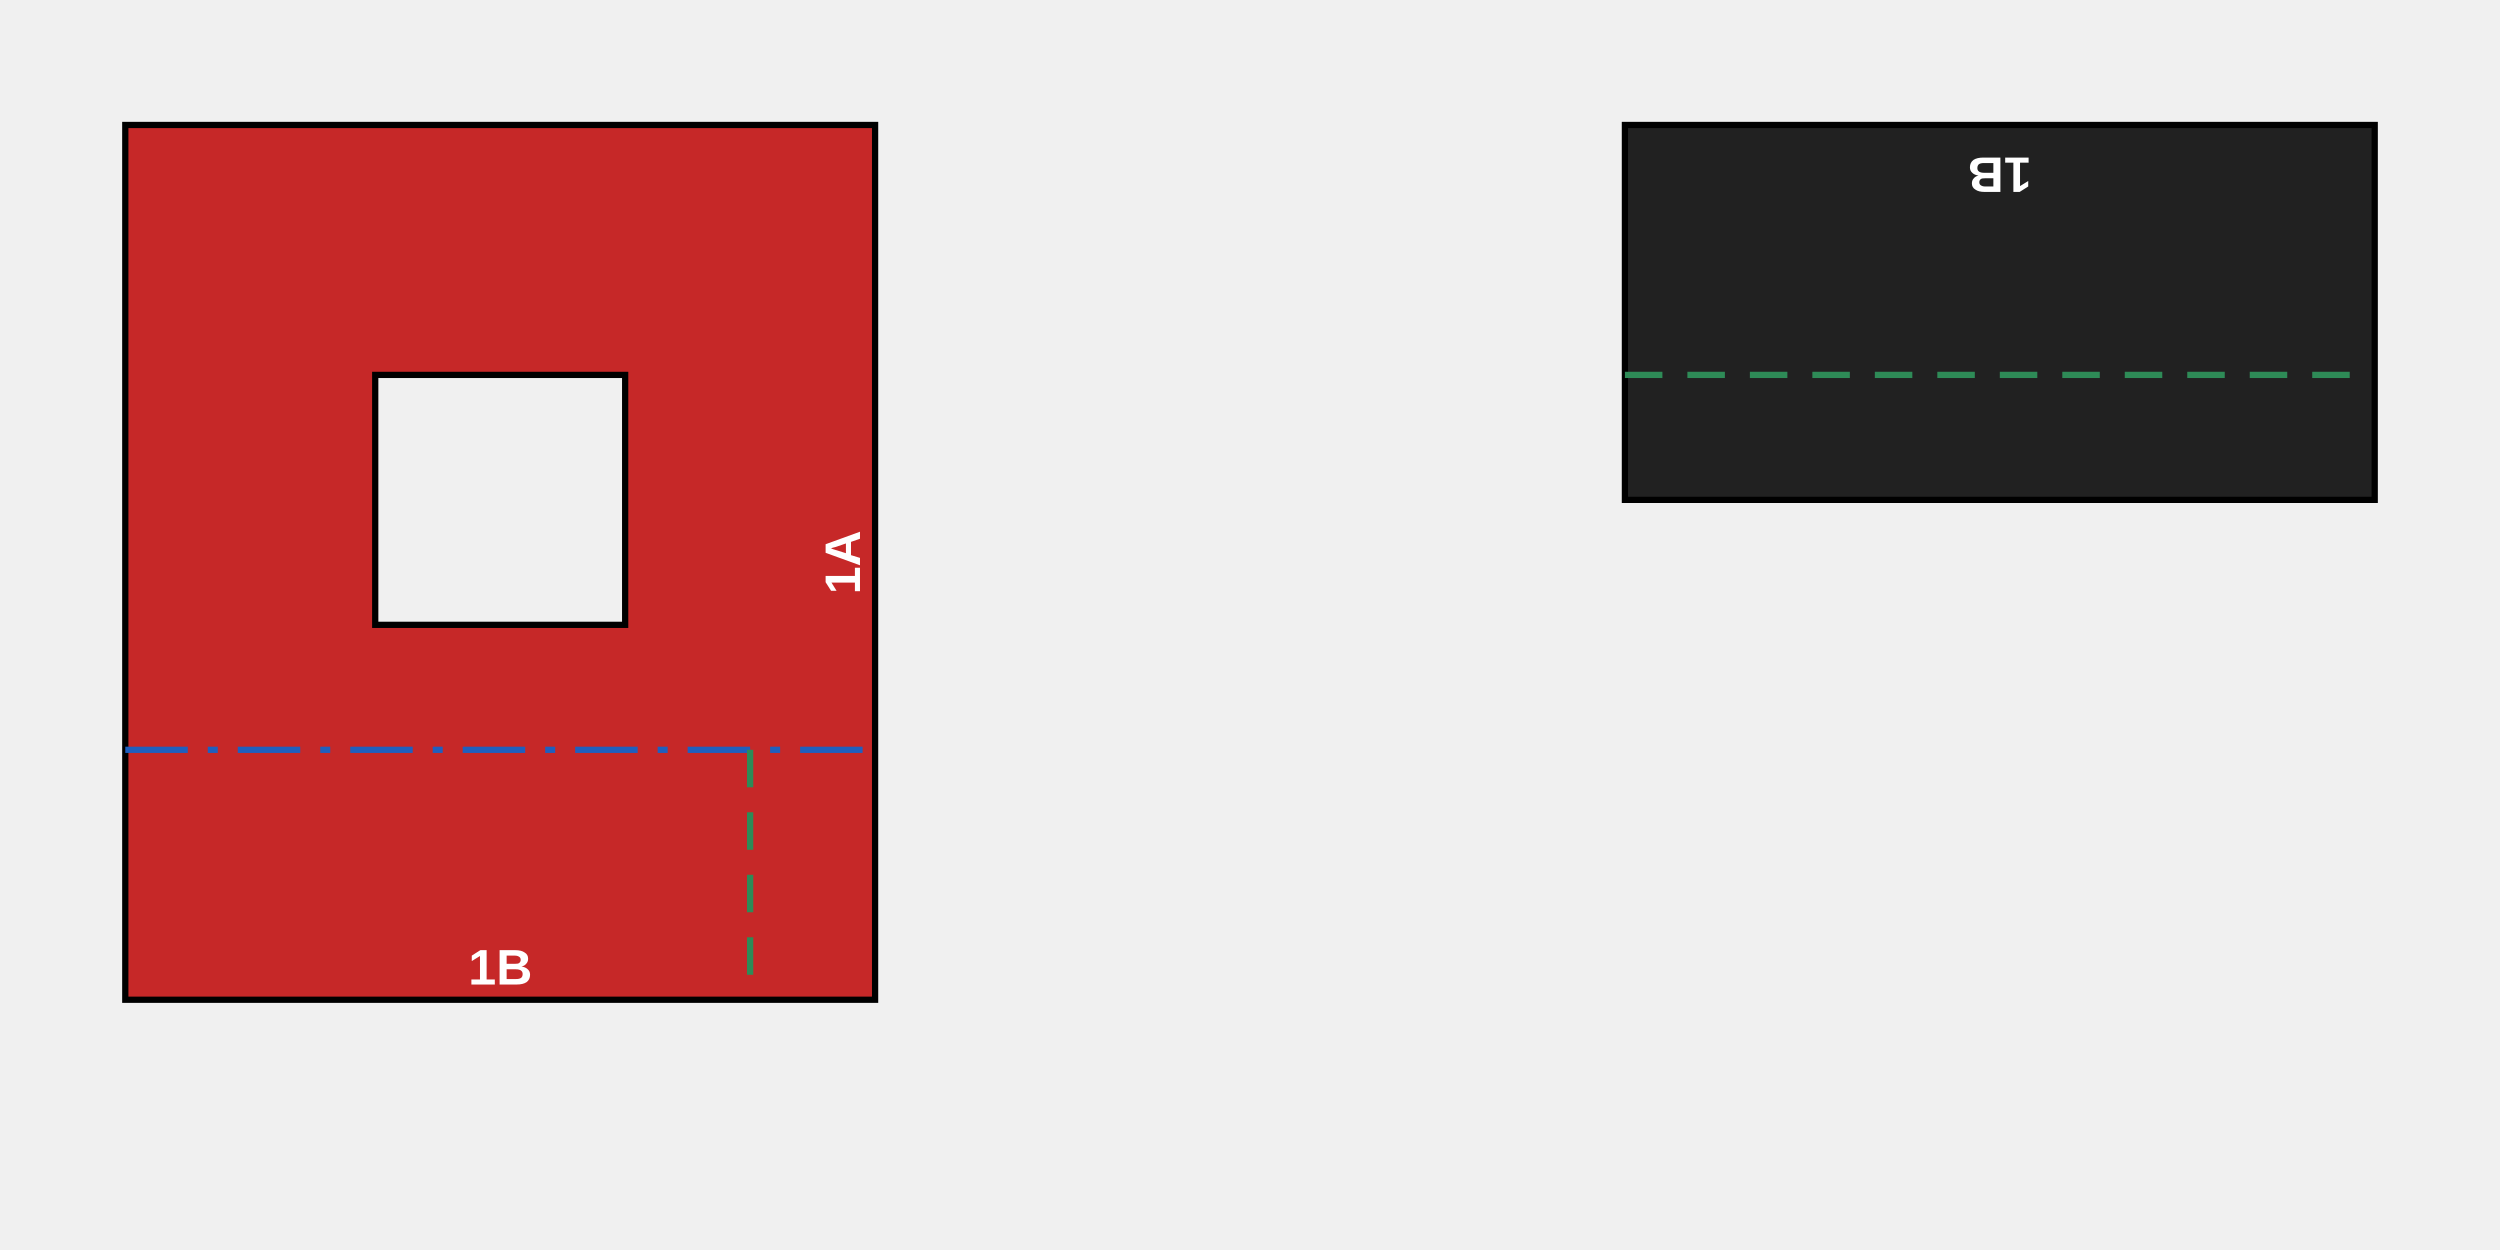
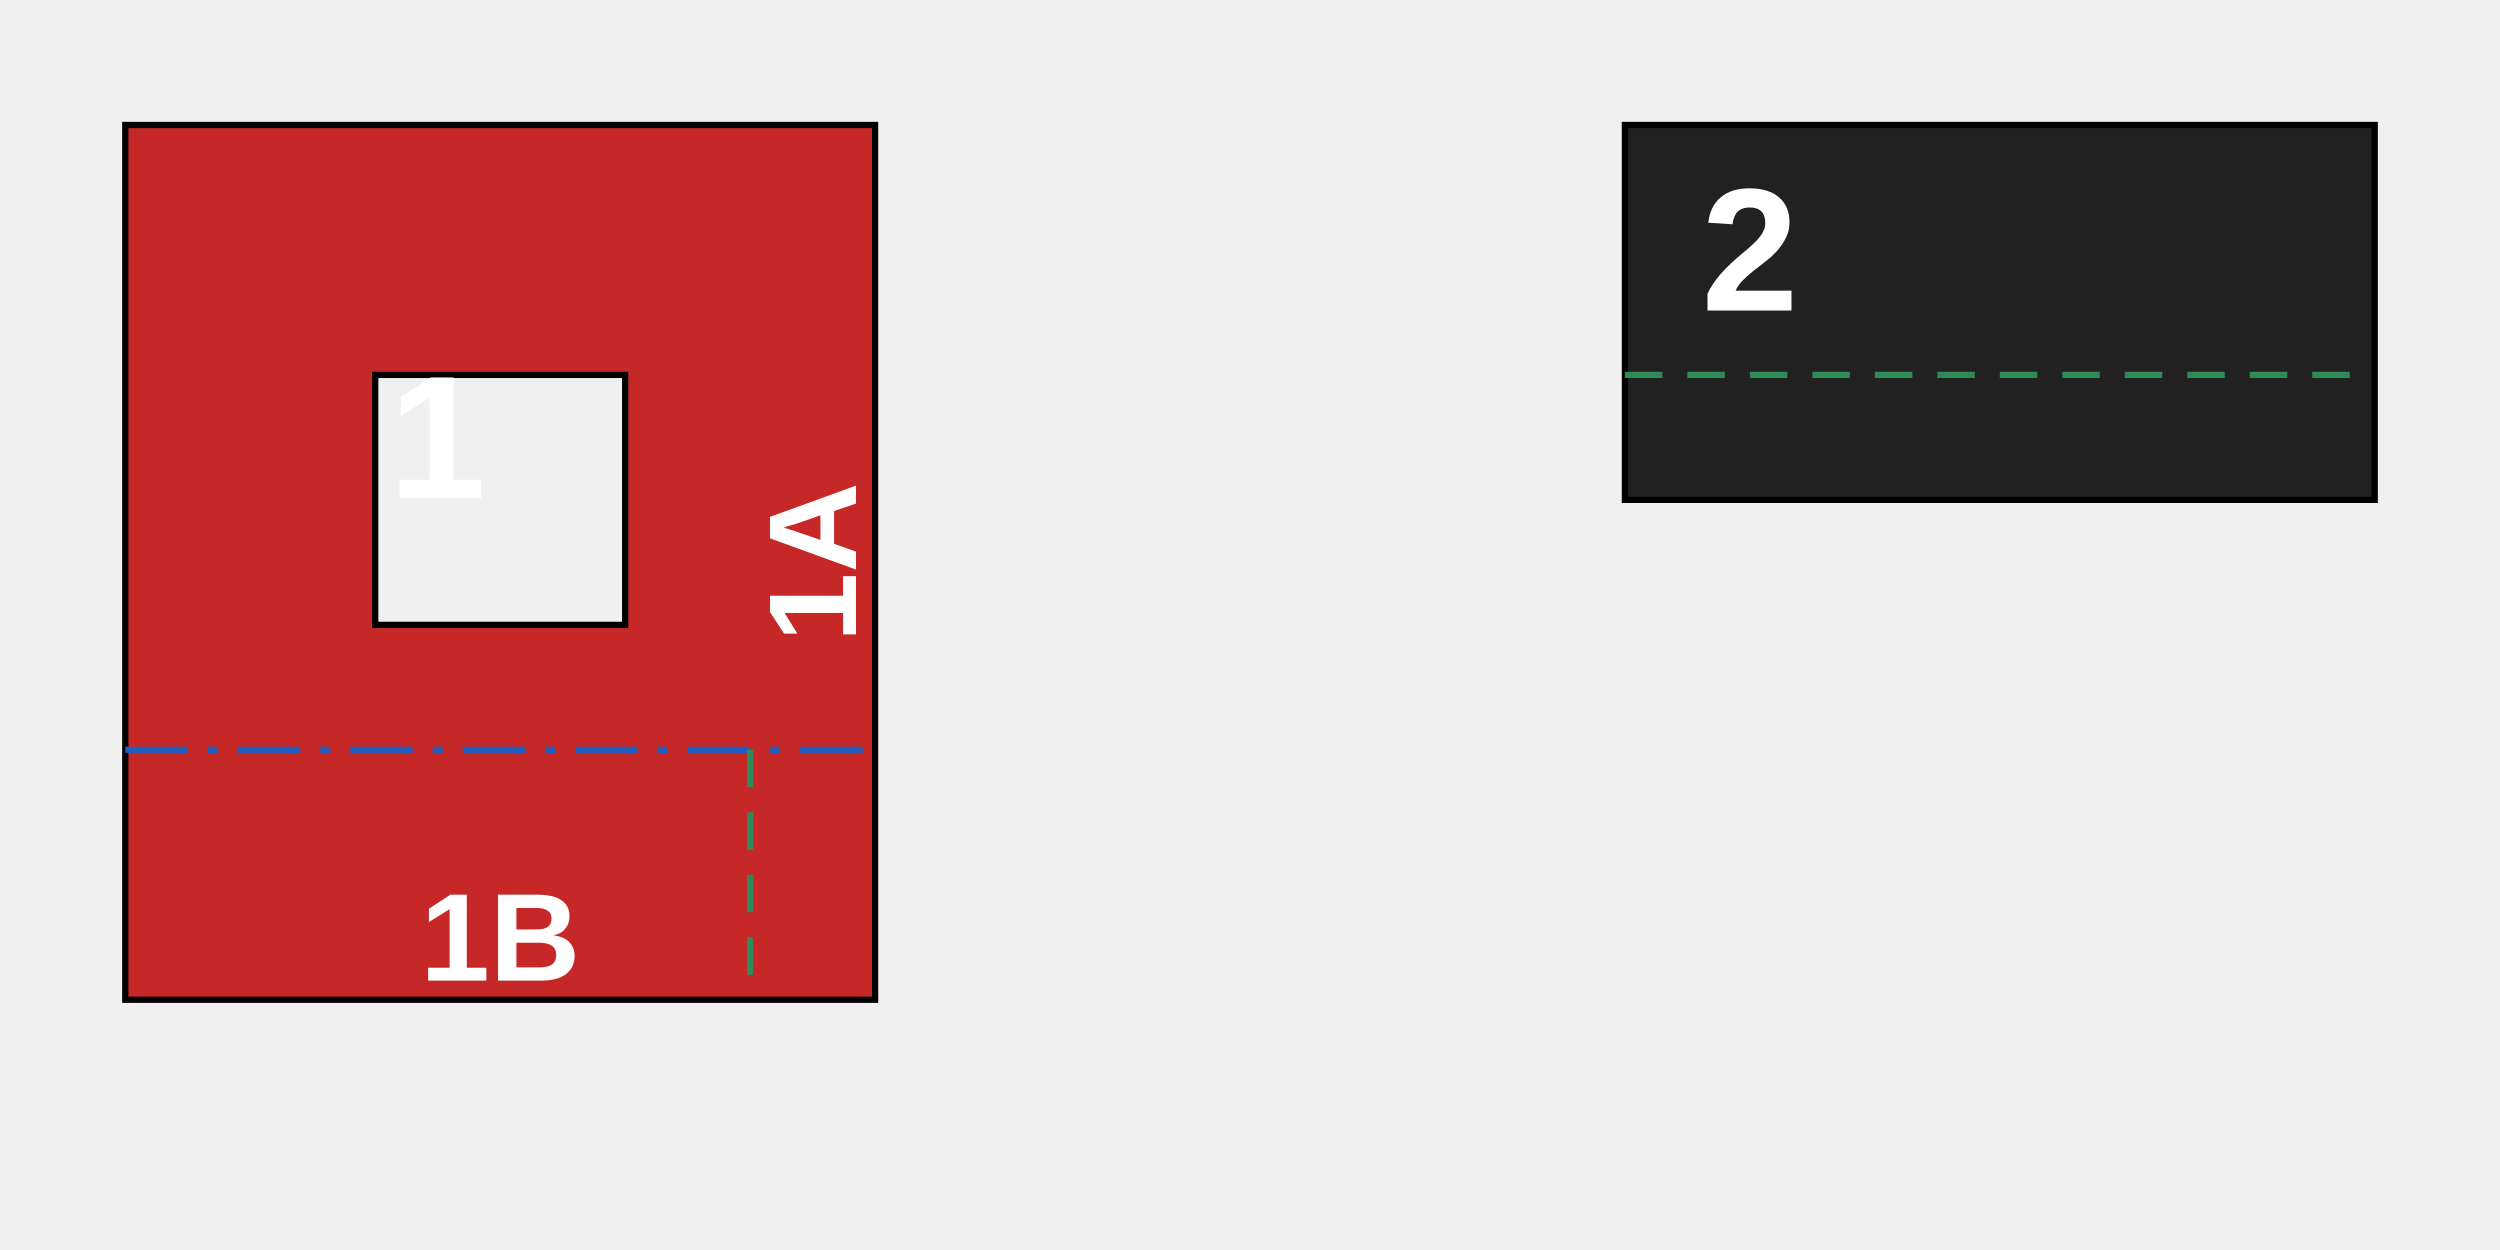
<svg xmlns="http://www.w3.org/2000/svg" width="3.937in" height="1.968in" viewBox="0 0 100.000 50.000" data-contract="lowpoly-export/1" data-units="mm" data-project="sample">
  <g id="pieces">
    <g id="material-red">
      <g id="piece-01-01" data-material="red" data-piece="piece-01-01" data-material-name="Red cardstock" data-color="#c62828" data-source-pdf="sample.pdf" data-source-page="1" data-page-origin-mm="0.000 0.000">
        <g id="piece-01-01-cut" data-operation="cut" style="fill:#c62828;stroke:#000000;stroke-width:0.25;fill-rule:evenodd">
          <path d="M 5.000,5.000 35.000,5.000 35.000,40.000 5.000,40.000 Z M 15.000,15.000 25.000,15.000 25.000,25.000 15.000,25.000 Z" data-operation="cut" />
        </g>
        <g id="piece-01-01-score" data-operation="score">
          <g id="piece-01-01-mountain" data-fold="mountain" style="fill:none;stroke:#1f5fbf;stroke-width:0.25;stroke-dasharray:2.5,0.8,0.4,0.8">
            <path d="M 5.000,30.000 35.000,30.000" data-operation="score" data-fold="mountain" />
          </g>
          <g id="piece-01-01-valley" data-fold="valley" style="fill:none;stroke:#2e8b57;stroke-width:0.25;stroke-dasharray:1.5,1">
            <path d="M 30.000,30.000 30.000,40.000" data-operation="score" data-fold="valley" />
          </g>
        </g>
        <g id="piece-01-01-draw" data-operation="draw" style="fill:#ffffff;stroke:none;font-family:Arial,sans-serif;font-weight:bold;text-anchor:middle">
-           <text x="20.000" y="38.700" font-size="2.00" dominant-baseline="central" transform="rotate(0.0 20.000 38.700)" data-operation="draw" data-edge="edge" text-anchor="middle" data-pdf-number="558" data-label="1B" data-pair-status="ok">1B</text>
-           <text x="33.700" y="22.500" font-size="2.00" dominant-baseline="central" transform="rotate(-90.0 33.700 22.500)" data-operation="draw" data-edge="edge" text-anchor="middle" data-pdf-number="12" data-label="1A" data-pair-status="unpaired">1A</text>
+           <text x="20.000" y="37.500" font-size="5.00" dominant-baseline="central" transform="rotate(0.0 20.000 37.500)" data-operation="draw" data-edge="edge" text-anchor="middle" data-pdf-number="558" data-label="1B" data-pair-status="ok">1B</text>
+           <text x="32.500" y="22.500" font-size="5.00" dominant-baseline="central" transform="rotate(-90.0 32.500 22.500)" data-operation="draw" data-edge="edge" text-anchor="middle" data-pdf-number="12" data-label="1A" data-pair-status="unpaired">1A</text>
+           <text x="17.487" y="17.487" font-size="7.00" dominant-baseline="central" text-anchor="middle" data-operation="draw" data-label="1" data-piece-number="1">1</text>
        </g>
      </g>
    </g>
    <g id="material-black">
      <g id="piece-02-01" data-material="black" data-piece="piece-02-01" data-material-name="Black cardstock" data-color="#212121" data-source-pdf="sample.pdf" data-source-page="2" data-page-origin-mm="60.000 0.000">
        <g id="piece-02-01-cut" data-operation="cut" style="fill:#212121;stroke:#000000;stroke-width:0.25;fill-rule:evenodd">
          <path d="M 65.000,5.000 95.000,5.000 95.000,20.000 65.000,20.000 Z" data-operation="cut" />
        </g>
        <g id="piece-02-01-score" data-operation="score">
          <g id="piece-02-01-mountain" data-fold="mountain" style="fill:none;stroke:#1f5fbf;stroke-width:0.25;stroke-dasharray:2.5,0.8,0.4,0.8">
</g>
          <g id="piece-02-01-valley" data-fold="valley" style="fill:none;stroke:#2e8b57;stroke-width:0.25;stroke-dasharray:1.5,1">
            <path d="M 65.000,15.000 95.000,15.000" data-operation="score" data-fold="valley" />
          </g>
        </g>
        <g id="piece-02-01-draw" data-operation="draw" style="fill:#ffffff;stroke:none;font-family:Arial,sans-serif;font-weight:bold;text-anchor:middle">
-           <text x="80.000" y="7.000" font-size="2.00" dominant-baseline="central" transform="rotate(180.0 80.000 7.000)" data-operation="draw" data-edge="tab" data-pdf-number="558" data-label="1B" data-pair-status="ok">1B</text>
+           <text x="140.000" y="6.300" font-size="2.00" dominant-baseline="central" transform="rotate(-180.0 140.000 6.300)" data-operation="draw" data-edge="tab" text-anchor="middle" data-pdf-number="558" data-label="1B" data-pair-status="ok">1B</text>
+           <text x="70.000" y="10.000" font-size="7.00" dominant-baseline="central" text-anchor="middle" data-operation="draw" data-label="2" data-piece-number="2">2</text>
        </g>
      </g>
    </g>
  </g>
</svg>
